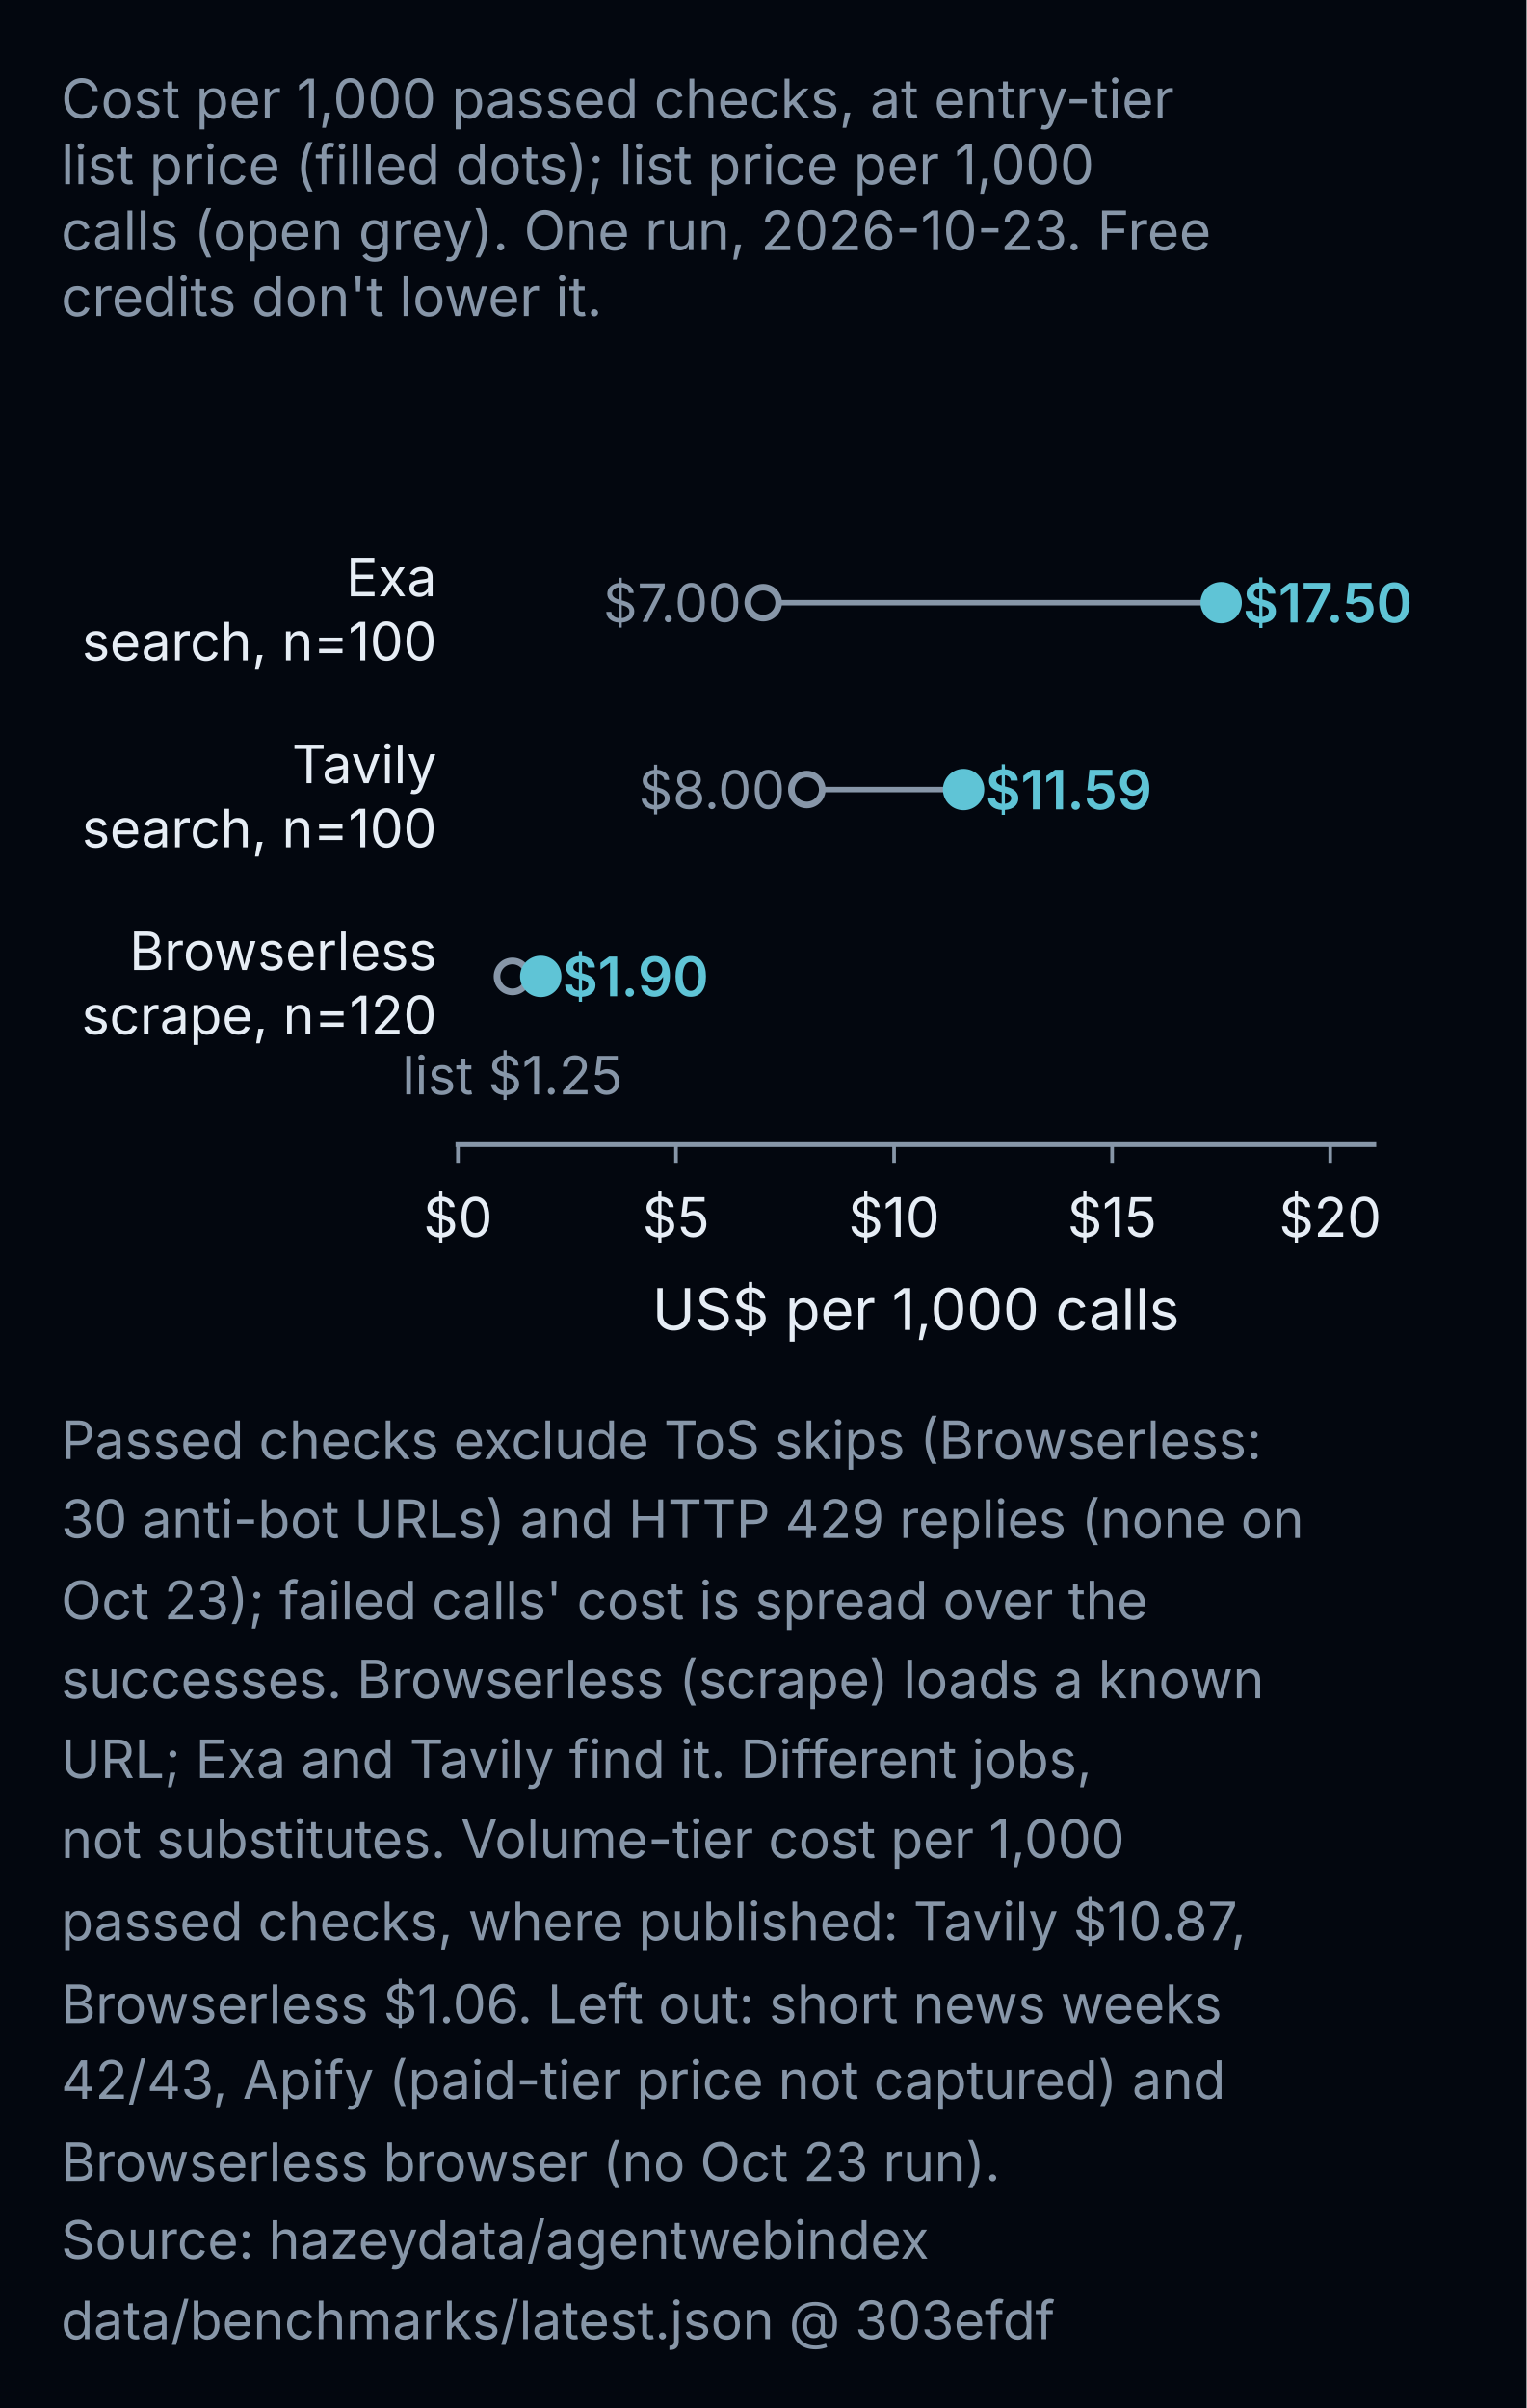
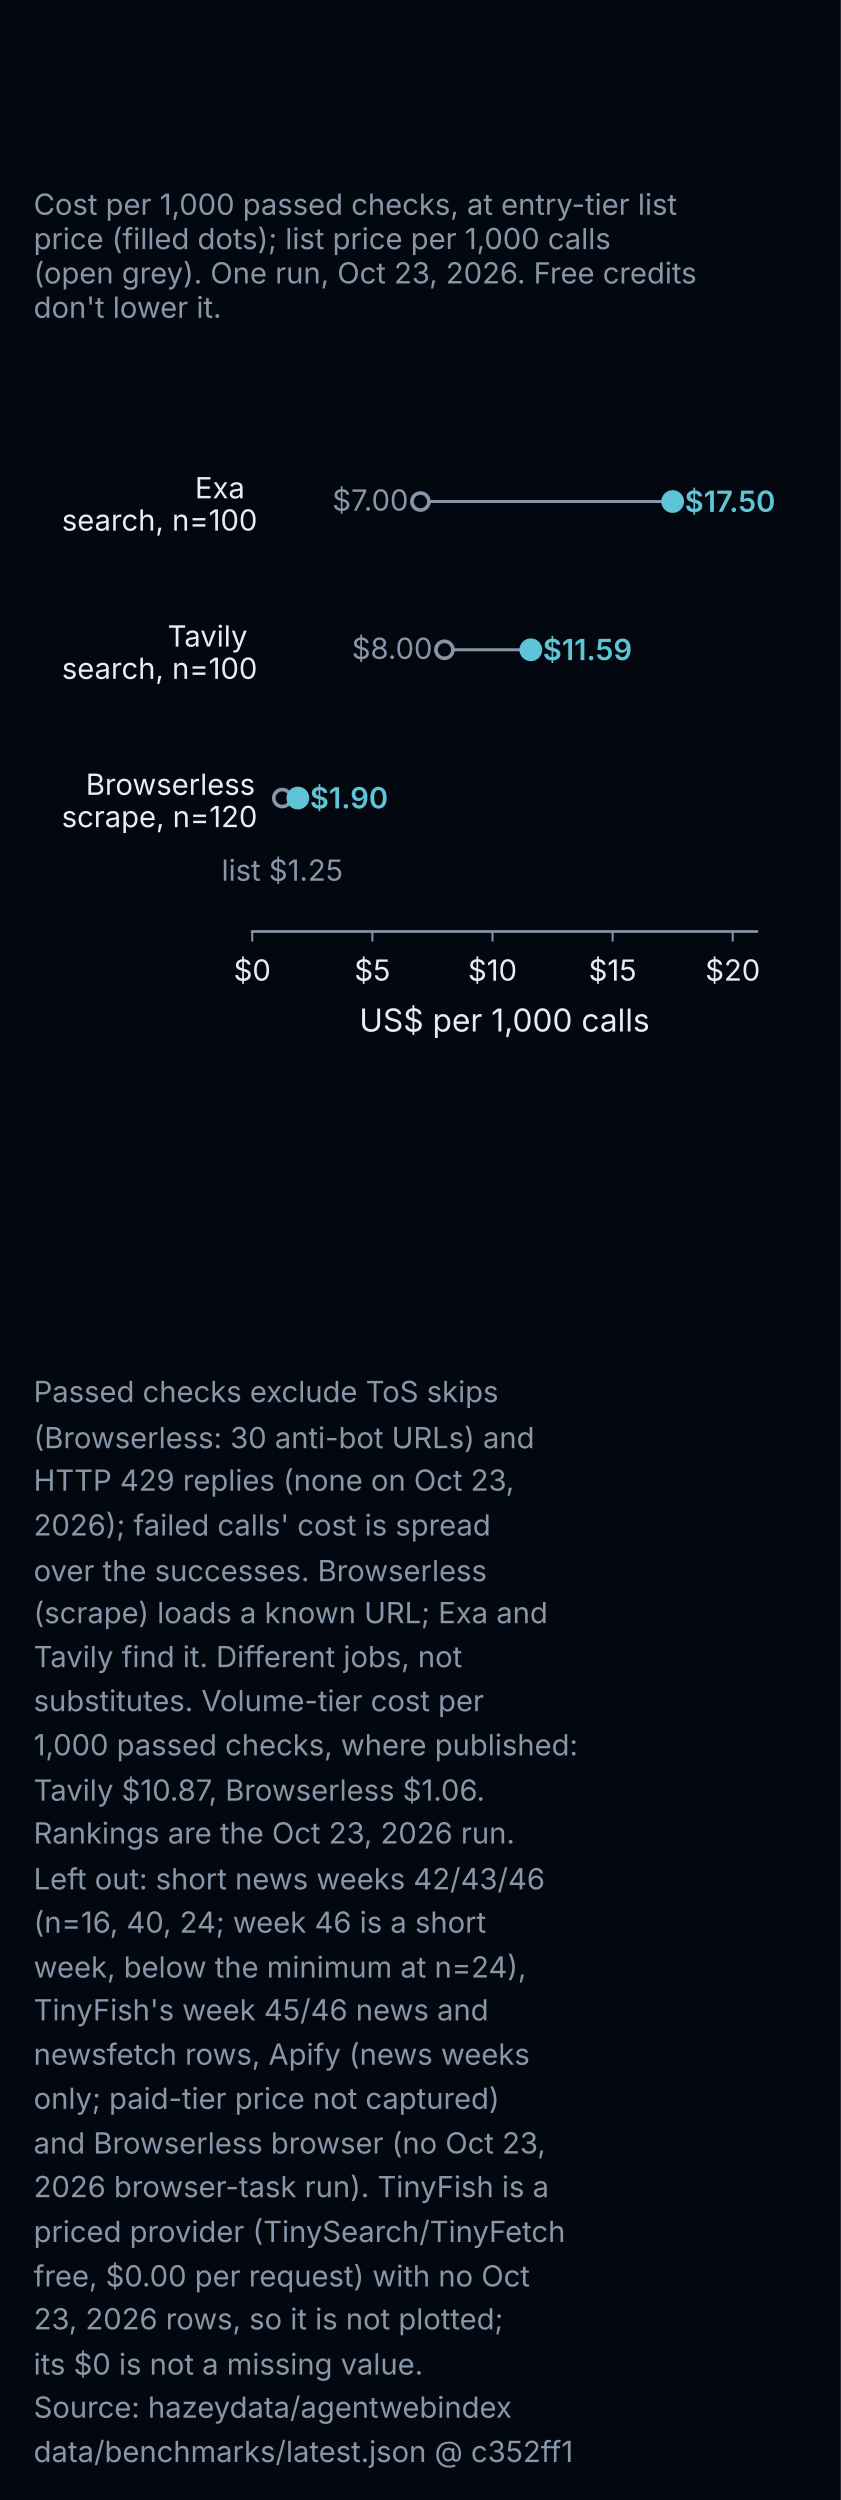
- <svg xmlns="http://www.w3.org/2000/svg" xmlns:xlink="http://www.w3.org/1999/xlink" role="img" aria-label="Exa lists cheaper than Tavily ($7.00 vs $8.00 per 1,000 calls) but costs more per 1,000 passed checks ($17.50 vs $11.59)" width="252pt" height="397.62pt" viewBox="0 0 252 397.62" version="1.1">
+ <svg xmlns="http://www.w3.org/2000/svg" xmlns:xlink="http://www.w3.org/1999/xlink" role="img" aria-label="Exa lists cheaper than Tavily ($7.00 vs $8.00 per 1,000 calls) but costs more per 1,000 passed checks ($17.50 vs $11.59)" width="252pt" height="749.25pt" viewBox="0 0 252 749.25" version="1.1">
  <defs>
    <style type="text/css">*{stroke-linejoin: round; stroke-linecap: butt}</style>
  </defs>
  <g id="figure_1">
    <g id="patch_1">
-       <path d="M 0 397.62  L 252 397.62  L 252 0  L 0 0  z " style="fill: #03070f" />
+       <path d="M 0 749.25  L 252 749.25  L 252 0  L 0 0  z " style="fill: #03070f" />
    </g>
    <g id="axes_1">
      <g id="patch_2">
-         <path d="M 75.6 189  L 226.8 189  L 226.8 81  L 75.6 81  z " style="fill: #03070f" />
+         <path d="M 75.6 279.169  L 226.8 279.169  L 226.8 123.649  L 75.6 123.649  z " style="fill: #03070f" />
      </g>
      <g id="matplotlib.axis_1">
        <g id="xtick_1">
          <g id="line2d_1">
            <defs>
-               <path id="mbfb0be2ba4" d="M 0 0  L 0 3  " style="stroke: #8796a8; stroke-width: 0.6" />
+               <path id="me7119672c3" d="M 0 0  L 0 3  " style="stroke: #8796a8; stroke-width: 0.6" />
            </defs>
            <g>
-               <use xlink:href="#mbfb0be2ba4" x="75.6" y="189" style="fill: #8796a8; stroke: #8796a8; stroke-width: 0.6" />
+               <use xlink:href="#me7119672c3" x="75.6" y="279.169" style="fill: #8796a8; stroke: #8796a8; stroke-width: 0.6" />
            </g>
          </g>
          <g id="text_1">
-             <text style="font-size: 9px; font-family: 'Inter', sans-serif; text-anchor: middle; fill: #e6edf5" x="75.6" y="204.219" transform="rotate(-0 75.6 204.2188)">$0</text>
+             <text style="font-size: 8.75px; font-family: 'Inter', sans-serif; text-anchor: middle; fill: #e6edf5" x="75.6" y="293.903" transform="rotate(-0 75.6 293.9031)">$0</text>
          </g>
        </g>
        <g id="xtick_2">
          <g id="line2d_2">
            <g>
-               <use xlink:href="#mbfb0be2ba4" x="111.6" y="189" style="fill: #8796a8; stroke: #8796a8; stroke-width: 0.6" />
+               <use xlink:href="#me7119672c3" x="111.6" y="279.169" style="fill: #8796a8; stroke: #8796a8; stroke-width: 0.6" />
            </g>
          </g>
          <g id="text_2">
-             <text style="font-size: 9px; font-family: 'Inter', sans-serif; text-anchor: middle; fill: #e6edf5" x="111.6" y="204.219" transform="rotate(-0 111.6 204.2188)">$5</text>
+             <text style="font-size: 8.75px; font-family: 'Inter', sans-serif; text-anchor: middle; fill: #e6edf5" x="111.6" y="293.903" transform="rotate(-0 111.6 293.9031)">$5</text>
          </g>
        </g>
        <g id="xtick_3">
          <g id="line2d_3">
            <g>
-               <use xlink:href="#mbfb0be2ba4" x="147.6" y="189" style="fill: #8796a8; stroke: #8796a8; stroke-width: 0.6" />
+               <use xlink:href="#me7119672c3" x="147.6" y="279.169" style="fill: #8796a8; stroke: #8796a8; stroke-width: 0.6" />
            </g>
          </g>
          <g id="text_3">
-             <text style="font-size: 9px; font-family: 'Inter', sans-serif; text-anchor: middle; fill: #e6edf5" x="147.6" y="204.219" transform="rotate(-0 147.6 204.2188)">$10</text>
+             <text style="font-size: 8.75px; font-family: 'Inter', sans-serif; text-anchor: middle; fill: #e6edf5" x="147.6" y="293.903" transform="rotate(-0 147.6 293.9031)">$10</text>
          </g>
        </g>
        <g id="xtick_4">
          <g id="line2d_4">
            <g>
-               <use xlink:href="#mbfb0be2ba4" x="183.6" y="189" style="fill: #8796a8; stroke: #8796a8; stroke-width: 0.6" />
+               <use xlink:href="#me7119672c3" x="183.6" y="279.169" style="fill: #8796a8; stroke: #8796a8; stroke-width: 0.6" />
            </g>
          </g>
          <g id="text_4">
-             <text style="font-size: 9px; font-family: 'Inter', sans-serif; text-anchor: middle; fill: #e6edf5" x="183.6" y="204.219" transform="rotate(-0 183.6 204.2188)">$15</text>
+             <text style="font-size: 8.75px; font-family: 'Inter', sans-serif; text-anchor: middle; fill: #e6edf5" x="183.6" y="293.903" transform="rotate(-0 183.6 293.9031)">$15</text>
          </g>
        </g>
        <g id="xtick_5">
          <g id="line2d_5">
            <g>
-               <use xlink:href="#mbfb0be2ba4" x="219.6" y="189" style="fill: #8796a8; stroke: #8796a8; stroke-width: 0.6" />
+               <use xlink:href="#me7119672c3" x="219.6" y="279.169" style="fill: #8796a8; stroke: #8796a8; stroke-width: 0.6" />
            </g>
          </g>
          <g id="text_5">
-             <text style="font-size: 9px; font-family: 'Inter', sans-serif; text-anchor: middle; fill: #e6edf5" x="219.6" y="204.219" transform="rotate(-0 219.6 204.2188)">$20</text>
+             <text style="font-size: 8.75px; font-family: 'Inter', sans-serif; text-anchor: middle; fill: #e6edf5" x="219.6" y="293.903" transform="rotate(-0 219.6 293.9031)">$20</text>
          </g>
        </g>
        <g id="text_6">
-           <text style="font-size: 9.5px; font-family: 'Inter', sans-serif; text-anchor: middle; fill: #e6edf5" x="151.2" y="219.593" transform="rotate(-0 151.2 219.5928)">US$ per 1,000 calls</text>
+           <text style="font-size: 9.5px; font-family: 'Inter', sans-serif; text-anchor: middle; fill: #e6edf5" x="151.2" y="309.157" transform="rotate(-0 151.2 309.1565)">US$ per 1,000 calls</text>
        </g>
      </g>
      <g id="matplotlib.axis_2">
        <g id="ytick_1">
          <g id="line2d_6" />
          <g id="text_7">
-             <text style="font-size: 8.75px; font-family: 'Inter', sans-serif; fill: #e6edf5" transform="translate(21.36914 160.1733)">Browserless</text>
-             <text style="font-size: 8.75px; font-family: 'Inter', sans-serif; fill: #e6edf5" transform="translate(13.46133 170.7604)">scrape, n=120</text>
+             <text style="font-size: 8.75px; font-family: 'Inter', sans-serif; fill: #e6edf5" transform="translate(25.7175 238.213)">Browserless</text>
+             <text style="font-size: 8.75px; font-family: 'Inter', sans-serif; fill: #e6edf5" transform="translate(18.4875 247.8927)">scrape, n=120</text>
          </g>
        </g>
        <g id="ytick_2">
          <g id="line2d_7" />
          <g id="text_8">
-             <text style="font-size: 8.75px; font-family: 'Inter', sans-serif; fill: #e6edf5" transform="translate(48.19199 129.3161)">Tavily</text>
-             <text style="font-size: 8.75px; font-family: 'Inter', sans-serif; fill: #e6edf5" transform="translate(13.52012 139.9033)">search, n=100</text>
+             <text style="font-size: 8.75px; font-family: 'Inter', sans-serif; fill: #e6edf5" transform="translate(50.24125 193.7788)">Tavily</text>
+             <text style="font-size: 8.75px; font-family: 'Inter', sans-serif; fill: #e6edf5" transform="translate(18.54125 203.4585)">search, n=100</text>
          </g>
        </g>
        <g id="ytick_3">
          <g id="line2d_8" />
          <g id="text_9">
-             <text style="font-size: 8.75px; font-family: 'Inter', sans-serif; fill: #e6edf5" transform="translate(57.14981 98.45899)">Exa</text>
-             <text style="font-size: 8.75px; font-family: 'Inter', sans-serif; fill: #e6edf5" transform="translate(13.52012 109.0461)">search, n=100</text>
+             <text style="font-size: 8.75px; font-family: 'Inter', sans-serif; fill: #e6edf5" transform="translate(58.43125 149.3445)">Exa</text>
+             <text style="font-size: 8.75px; font-family: 'Inter', sans-serif; fill: #e6edf5" transform="translate(18.54125 159.0242)">search, n=100</text>
          </g>
        </g>
      </g>
      <g id="line2d_9">
-         <path d="M 126 99.514  L 201.6 99.514  " clip-path="url(#p700b163b74)" style="fill: none; stroke: #8796a8; stroke-width: 0.9; stroke-linecap: round" />
+         <path d="M 126 150.309  L 201.6 150.309  " clip-path="url(#p221ace4262)" style="fill: none; stroke: #8796a8; stroke-width: 0.9; stroke-linecap: round" />
      </g>
      <g id="line2d_10">
-         <path d="M 133.2 130.371  L 159.078 130.371  " clip-path="url(#p700b163b74)" style="fill: none; stroke: #8796a8; stroke-width: 0.9; stroke-linecap: round" />
+         <path d="M 133.2 194.744  L 159.078 194.744  " clip-path="url(#p221ace4262)" style="fill: none; stroke: #8796a8; stroke-width: 0.9; stroke-linecap: round" />
      </g>
      <g id="line2d_11">
-         <path d="M 84.6 161.229  L 89.271 161.229  " clip-path="url(#p700b163b74)" style="fill: none; stroke: #8796a8; stroke-width: 0.9; stroke-linecap: round" />
+         <path d="M 84.6 239.178  L 89.271 239.178  " clip-path="url(#p221ace4262)" style="fill: none; stroke: #8796a8; stroke-width: 0.9; stroke-linecap: round" />
      </g>
      <g id="patch_3">
-         <path d="M 75.6 189  L 226.8 189  " style="fill: none; stroke: #8796a8; stroke-width: 0.8; stroke-linejoin: miter; stroke-linecap: square" />
+         <path d="M 75.6 279.169  L 226.8 279.169  " style="fill: none; stroke: #8796a8; stroke-width: 0.8; stroke-linejoin: miter; stroke-linecap: square" />
      </g>
      <g id="PathCollection_1">
        <defs>
-           <path id="m51273ca6e9" d="M 0 2.55  C 0.676 2.55 1.325 2.281 1.803 1.803  C 2.281 1.325 2.55 0.676 2.55 0  C 2.55 -0.676 2.281 -1.325 1.803 -1.803  C 1.325 -2.281 0.676 -2.55 0 -2.55  C -0.676 -2.55 -1.325 -2.281 -1.803 -1.803  C -2.281 -1.325 -2.55 -0.676 -2.55 0  C -2.55 0.676 -2.281 1.325 -1.803 1.803  C -1.325 2.281 -0.676 2.55 0 2.55  z " style="stroke: #8796a8; stroke-width: 1.1" />
+           <path id="m9263d758e5" d="M 0 2.55  C 0.676 2.55 1.325 2.281 1.803 1.803  C 2.281 1.325 2.55 0.676 2.55 0  C 2.55 -0.676 2.281 -1.325 1.803 -1.803  C 1.325 -2.281 0.676 -2.55 0 -2.55  C -0.676 -2.55 -1.325 -2.281 -1.803 -1.803  C -2.281 -1.325 -2.55 -0.676 -2.55 0  C -2.55 0.676 -2.281 1.325 -1.803 1.803  C -1.325 2.281 -0.676 2.55 0 2.55  z " style="stroke: #8796a8; stroke-width: 1.1" />
        </defs>
-         <g clip-path="url(#p700b163b74)">
-           <use xlink:href="#m51273ca6e9" x="126" y="99.514" style="fill: #03070f; stroke: #8796a8; stroke-width: 1.1" />
+         <g clip-path="url(#p221ace4262)">
+           <use xlink:href="#m9263d758e5" x="126" y="150.309" style="fill: #03070f; stroke: #8796a8; stroke-width: 1.1" />
        </g>
      </g>
      <g id="text_10">
-         <text style="font-weight: 600; font-size: 9px; font-family: 'Inter', sans-serif; text-anchor: start; fill: #5fc4d6" x="205.2" y="102.788" transform="rotate(-0 205.2 102.7882)">$17.50</text>
+         <text style="font-weight: 600; font-size: 8.75px; font-family: 'Inter', sans-serif; text-anchor: start; fill: #5fc4d6" x="205.2" y="153.401" transform="rotate(-0 205.2 153.4014)">$17.50</text>
      </g>
      <g id="text_11">
-         <text style="font-size: 8.75px; font-family: 'Inter', sans-serif; text-anchor: end; fill: #8796a8" x="122.4" y="102.697" transform="rotate(-0 122.4 102.6973)">$7.00</text>
+         <text style="font-size: 8.75px; font-family: 'Inter', sans-serif; text-anchor: end; fill: #8796a8" x="122.4" y="153.038" transform="rotate(-0 122.4 153.0376)">$7.00</text>
      </g>
      <g id="PathCollection_2">
-         <g clip-path="url(#p700b163b74)">
-           <use xlink:href="#m51273ca6e9" x="133.2" y="130.371" style="fill: #03070f; stroke: #8796a8; stroke-width: 1.1" />
+         <g clip-path="url(#p221ace4262)">
+           <use xlink:href="#m9263d758e5" x="133.2" y="194.744" style="fill: #03070f; stroke: #8796a8; stroke-width: 1.1" />
        </g>
      </g>
      <g id="text_12">
-         <text style="font-weight: 600; font-size: 9px; font-family: 'Inter', sans-serif; text-anchor: start; fill: #5fc4d6" x="162.678" y="133.645" transform="rotate(-0 162.6783 133.6454)">$11.59</text>
+         <text style="font-weight: 600; font-size: 8.75px; font-family: 'Inter', sans-serif; text-anchor: start; fill: #5fc4d6" x="162.678" y="197.836" transform="rotate(-0 162.6783 197.8356)">$11.59</text>
      </g>
      <g id="text_13">
-         <text style="font-size: 8.75px; font-family: 'Inter', sans-serif; text-anchor: end; fill: #8796a8" x="129.6" y="133.554" transform="rotate(-0 129.6 133.5544)">$8.00</text>
+         <text style="font-size: 8.75px; font-family: 'Inter', sans-serif; text-anchor: end; fill: #8796a8" x="129.6" y="197.472" transform="rotate(-0 129.6 197.4719)">$8.00</text>
      </g>
      <g id="PathCollection_3">
-         <g clip-path="url(#p700b163b74)">
-           <use xlink:href="#m51273ca6e9" x="84.6" y="161.229" style="fill: #03070f; stroke: #8796a8; stroke-width: 1.1" />
+         <g clip-path="url(#p221ace4262)">
+           <use xlink:href="#m9263d758e5" x="84.6" y="239.178" style="fill: #03070f; stroke: #8796a8; stroke-width: 1.1" />
        </g>
      </g>
      <g id="text_14">
-         <text style="font-weight: 600; font-size: 9px; font-family: 'Inter', sans-serif; text-anchor: start; fill: #5fc4d6" x="92.871" y="164.502" transform="rotate(-0 92.87089 164.5025)">$1.90</text>
+         <text style="font-weight: 600; font-size: 8.75px; font-family: 'Inter', sans-serif; text-anchor: start; fill: #5fc4d6" x="92.871" y="242.27" transform="rotate(-0 92.87089 242.2699)">$1.90</text>
      </g>
      <g id="text_15">
-         <text style="font-size: 8.75px; font-family: 'Inter', sans-serif; text-anchor: middle; fill: #8796a8" x="84.6" y="180.705" transform="rotate(-0 84.6 180.7051)">list $1.25</text>
+         <text style="font-size: 8.75px; font-family: 'Inter', sans-serif; text-anchor: middle; fill: #8796a8" x="84.6" y="263.959" transform="rotate(-0 84.6 263.9591)">list $1.25</text>
      </g>
      <g id="PathCollection_4">
        <defs>
-           <path id="m079cebc8f1" d="M 0 2.915  C 0.773 2.915 1.515 2.608 2.062 2.062  C 2.608 1.515 2.915 0.773 2.915 0  C 2.915 -0.773 2.608 -1.515 2.062 -2.062  C 1.515 -2.608 0.773 -2.915 0 -2.915  C -0.773 -2.915 -1.515 -2.608 -2.062 -2.062  C -2.608 -1.515 -2.915 -0.773 -2.915 0  C -2.915 0.773 -2.608 1.515 -2.062 2.062  C -1.515 2.608 -0.773 2.915 0 2.915  z " style="stroke: #5fc4d6" />
+           <path id="mffe0a15cd6" d="M 0 2.915  C 0.773 2.915 1.515 2.608 2.062 2.062  C 2.608 1.515 2.915 0.773 2.915 0  C 2.915 -0.773 2.608 -1.515 2.062 -2.062  C 1.515 -2.608 0.773 -2.915 0 -2.915  C -0.773 -2.915 -1.515 -2.608 -2.062 -2.062  C -2.608 -1.515 -2.915 -0.773 -2.915 0  C -2.915 0.773 -2.608 1.515 -2.062 2.062  C -1.515 2.608 -0.773 2.915 0 2.915  z " style="stroke: #5fc4d6" />
        </defs>
-         <g clip-path="url(#p700b163b74)">
-           <use xlink:href="#m079cebc8f1" x="201.6" y="99.514" style="fill: #5fc4d6; stroke: #5fc4d6" />
+         <g clip-path="url(#p221ace4262)">
+           <use xlink:href="#mffe0a15cd6" x="201.6" y="150.309" style="fill: #5fc4d6; stroke: #5fc4d6" />
        </g>
      </g>
      <g id="PathCollection_5">
-         <g clip-path="url(#p700b163b74)">
-           <use xlink:href="#m079cebc8f1" x="159.078" y="130.371" style="fill: #5fc4d6; stroke: #5fc4d6" />
+         <g clip-path="url(#p221ace4262)">
+           <use xlink:href="#mffe0a15cd6" x="159.078" y="194.744" style="fill: #5fc4d6; stroke: #5fc4d6" />
        </g>
      </g>
      <g id="PathCollection_6">
-         <g clip-path="url(#p700b163b74)">
-           <use xlink:href="#m079cebc8f1" x="89.271" y="161.229" style="fill: #5fc4d6; stroke: #5fc4d6" />
-         </g>
-       </g>
-     </g>
-     <g id="text_16">
-       <text style="font-size: 9px; font-family: 'Inter', sans-serif; fill: #8796a8" transform="translate(10.08 19.51875)">Cost per 1,000 passed checks, at entry-tier</text>
-       <text style="font-size: 9px; font-family: 'Inter', sans-serif; fill: #8796a8" transform="translate(10.08 30.4084)">list price (filled dots); list price per 1,000</text>
-       <text style="font-size: 9px; font-family: 'Inter', sans-serif; fill: #8796a8" transform="translate(10.08 41.29805)">calls (open grey). One run, 2026-10-23. Free</text>
-       <text style="font-size: 9px; font-family: 'Inter', sans-serif; fill: #8796a8" transform="translate(10.08 52.18769)">credits don't lower it.</text>
+         <g clip-path="url(#p221ace4262)">
+           <use xlink:href="#mffe0a15cd6" x="89.271" y="239.178" style="fill: #5fc4d6; stroke: #5fc4d6" />
+         </g>
+       </g>
    </g>
    <g id="text_17">
-       <text style="font-size: 8.75px; font-family: 'Inter', sans-serif; fill: #8796a8" transform="translate(10.08 240.9154)">Passed checks exclude ToS skips (Browserless:</text>
-       <text style="font-size: 8.75px; font-family: 'Inter', sans-serif; fill: #8796a8" transform="translate(10.08 253.9484)">30 anti-bot URLs) and HTTP 429 replies (none on</text>
-       <text style="font-size: 8.75px; font-family: 'Inter', sans-serif; fill: #8796a8" transform="translate(10.08 267.3833)">Oct 23); failed calls' cost is spread over the</text>
-       <text style="font-size: 8.75px; font-family: 'Inter', sans-serif; fill: #8796a8" transform="translate(10.08 280.4163)">successes. Browserless (scrape) loads a known</text>
-       <text style="font-size: 8.75px; font-family: 'Inter', sans-serif; fill: #8796a8" transform="translate(10.08 293.588)">URL; Exa and Tavily find it. Different jobs,</text>
-       <text style="font-size: 8.75px; font-family: 'Inter', sans-serif; fill: #8796a8" transform="translate(10.08 306.794)">not substitutes. Volume-tier cost per 1,000</text>
-       <text style="font-size: 8.75px; font-family: 'Inter', sans-serif; fill: #8796a8" transform="translate(10.08 320.3724)">passed checks, where published: Tavily $10.87,</text>
-       <text style="font-size: 8.75px; font-family: 'Inter', sans-serif; fill: #8796a8" transform="translate(10.08 334.0507)">Browserless $1.06. Left out: short news weeks</text>
-       <text style="font-size: 8.75px; font-family: 'Inter', sans-serif; fill: #8796a8" transform="translate(10.08 346.569)">42/43, Apify (paid-tier price not captured) and</text>
-       <text style="font-size: 8.75px; font-family: 'Inter', sans-serif; fill: #8796a8" transform="translate(10.08 360.1167)">Browserless browser (no Oct 23 run).</text>
-       <text style="font-size: 8.75px; font-family: 'Inter', sans-serif; fill: #8796a8" transform="translate(10.08 372.9576)">Source: hazeydata/agentwebindex</text>
-       <text style="font-size: 8.75px; font-family: 'Inter', sans-serif; fill: #8796a8" transform="translate(10.08 386.2428)">data/benchmarks/latest.json @ 303efdf</text>
+       <text style="font-size: 8.75px; font-family: 'Inter', sans-serif; fill: #8796a8" transform="translate(10.08 64.38313)">Cost per 1,000 passed checks, at entry-tier list</text>
+       <text style="font-size: 8.75px; font-family: 'Inter', sans-serif; fill: #8796a8" transform="translate(10.08 74.66779)">price (filled dots); list price per 1,000 calls</text>
+       <text style="font-size: 8.75px; font-family: 'Inter', sans-serif; fill: #8796a8" transform="translate(10.08 84.95246)">(open grey). One run, Oct 23, 2026. Free credits</text>
+       <text style="font-size: 8.75px; font-family: 'Inter', sans-serif; fill: #8796a8" transform="translate(10.08 95.23713)">don't lower it.</text>
+     </g>
+     <g id="text_18">
+       <text style="font-size: 8.75px; font-family: 'Inter', sans-serif; fill: #8796a8" transform="translate(10.08 420.2129)">Passed checks exclude ToS skips</text>
+       <text style="font-size: 8.75px; font-family: 'Inter', sans-serif; fill: #8796a8" transform="translate(10.08 434.0347)">(Browserless: 30 anti-bot URLs) and</text>
+       <text style="font-size: 8.75px; font-family: 'Inter', sans-serif; fill: #8796a8" transform="translate(10.08 446.771)">HTTP 429 replies (none on Oct 23,</text>
+       <text style="font-size: 8.75px; font-family: 'Inter', sans-serif; fill: #8796a8" transform="translate(10.08 460.206)">2026); failed calls' cost is spread</text>
+       <text style="font-size: 8.75px; font-family: 'Inter', sans-serif; fill: #8796a8" transform="translate(10.08 473.8856)">over the successes. Browserless</text>
+       <text style="font-size: 8.75px; font-family: 'Inter', sans-serif; fill: #8796a8" transform="translate(10.08 486.4729)">(scrape) loads a known URL; Exa and</text>
+       <text style="font-size: 8.75px; font-family: 'Inter', sans-serif; fill: #8796a8" transform="translate(10.08 499.6446)">Tavily find it. Different jobs, not</text>
+       <text style="font-size: 8.75px; font-family: 'Inter', sans-serif; fill: #8796a8" transform="translate(10.08 512.8505)">substitutes. Volume-tier cost per</text>
+       <text style="font-size: 8.75px; font-family: 'Inter', sans-serif; fill: #8796a8" transform="translate(10.08 526.0845)">1,000 passed checks, where published:</text>
+       <text style="font-size: 8.75px; font-family: 'Inter', sans-serif; fill: #8796a8" transform="translate(10.08 539.663)">Tavily $10.87, Browserless $1.06.</text>
+       <text style="font-size: 8.75px; font-family: 'Inter', sans-serif; fill: #8796a8" transform="translate(10.08 552.5011)">Rankings are the Oct 23, 2026 run.</text>
+       <text style="font-size: 8.75px; font-family: 'Inter', sans-serif; fill: #8796a8" transform="translate(10.08 566.2457)">Left out: short news weeks 42/43/46</text>
+       <text style="font-size: 8.75px; font-family: 'Inter', sans-serif; fill: #8796a8" transform="translate(10.08 579.2363)">(n=16, 40, 24; week 46 is a short</text>
+       <text style="font-size: 8.75px; font-family: 'Inter', sans-serif; fill: #8796a8" transform="translate(10.08 592.6712)">week, below the minimum at n=24),</text>
+       <text style="font-size: 8.75px; font-family: 'Inter', sans-serif; fill: #8796a8" transform="translate(10.08 605.5162)">TinyFish's week 45/46 news and</text>
+       <text style="font-size: 8.75px; font-family: 'Inter', sans-serif; fill: #8796a8" transform="translate(10.08 618.7953)">newsfetch rows, Apify (news weeks</text>
+       <text style="font-size: 8.75px; font-family: 'Inter', sans-serif; fill: #8796a8" transform="translate(10.08 632.0292)">only; paid-tier price not captured)</text>
+       <text style="font-size: 8.75px; font-family: 'Inter', sans-serif; fill: #8796a8" transform="translate(10.08 645.406)">and Browserless browser (no Oct 23,</text>
+       <text style="font-size: 8.75px; font-family: 'Inter', sans-serif; fill: #8796a8" transform="translate(10.08 658.4971)">2026 browser-task run). TinyFish is a</text>
+       <text style="font-size: 8.75px; font-family: 'Inter', sans-serif; fill: #8796a8" transform="translate(10.08 671.932)">priced provider (TinySearch/TinyFetch</text>
+       <text style="font-size: 8.75px; font-family: 'Inter', sans-serif; fill: #8796a8" transform="translate(10.08 685.2535)">free, $0.00 per request) with no Oct</text>
+       <text style="font-size: 8.75px; font-family: 'Inter', sans-serif; fill: #8796a8" transform="translate(10.08 698.1258)">23, 2026 rows, so it is not plotted;</text>
+       <text style="font-size: 8.75px; font-family: 'Inter', sans-serif; fill: #8796a8" transform="translate(10.08 711.6701)">its $0 is not a missing value.</text>
+       <text style="font-size: 8.75px; font-family: 'Inter', sans-serif; fill: #8796a8" transform="translate(10.08 724.5876)">Source: hazeydata/agentwebindex</text>
+       <text style="font-size: 8.75px; font-family: 'Inter', sans-serif; fill: #8796a8" transform="translate(10.08 737.8728)">data/benchmarks/latest.json @ c352ff1</text>
    </g>
  </g>
  <defs>
-     <clipPath id="p700b163b74">
-       <rect x="75.6" y="81" width="151.2" height="108" />
+     <clipPath id="p221ace4262">
+       <rect x="75.6" y="123.649" width="151.2" height="155.52" />
    </clipPath>
  </defs>
</svg>
